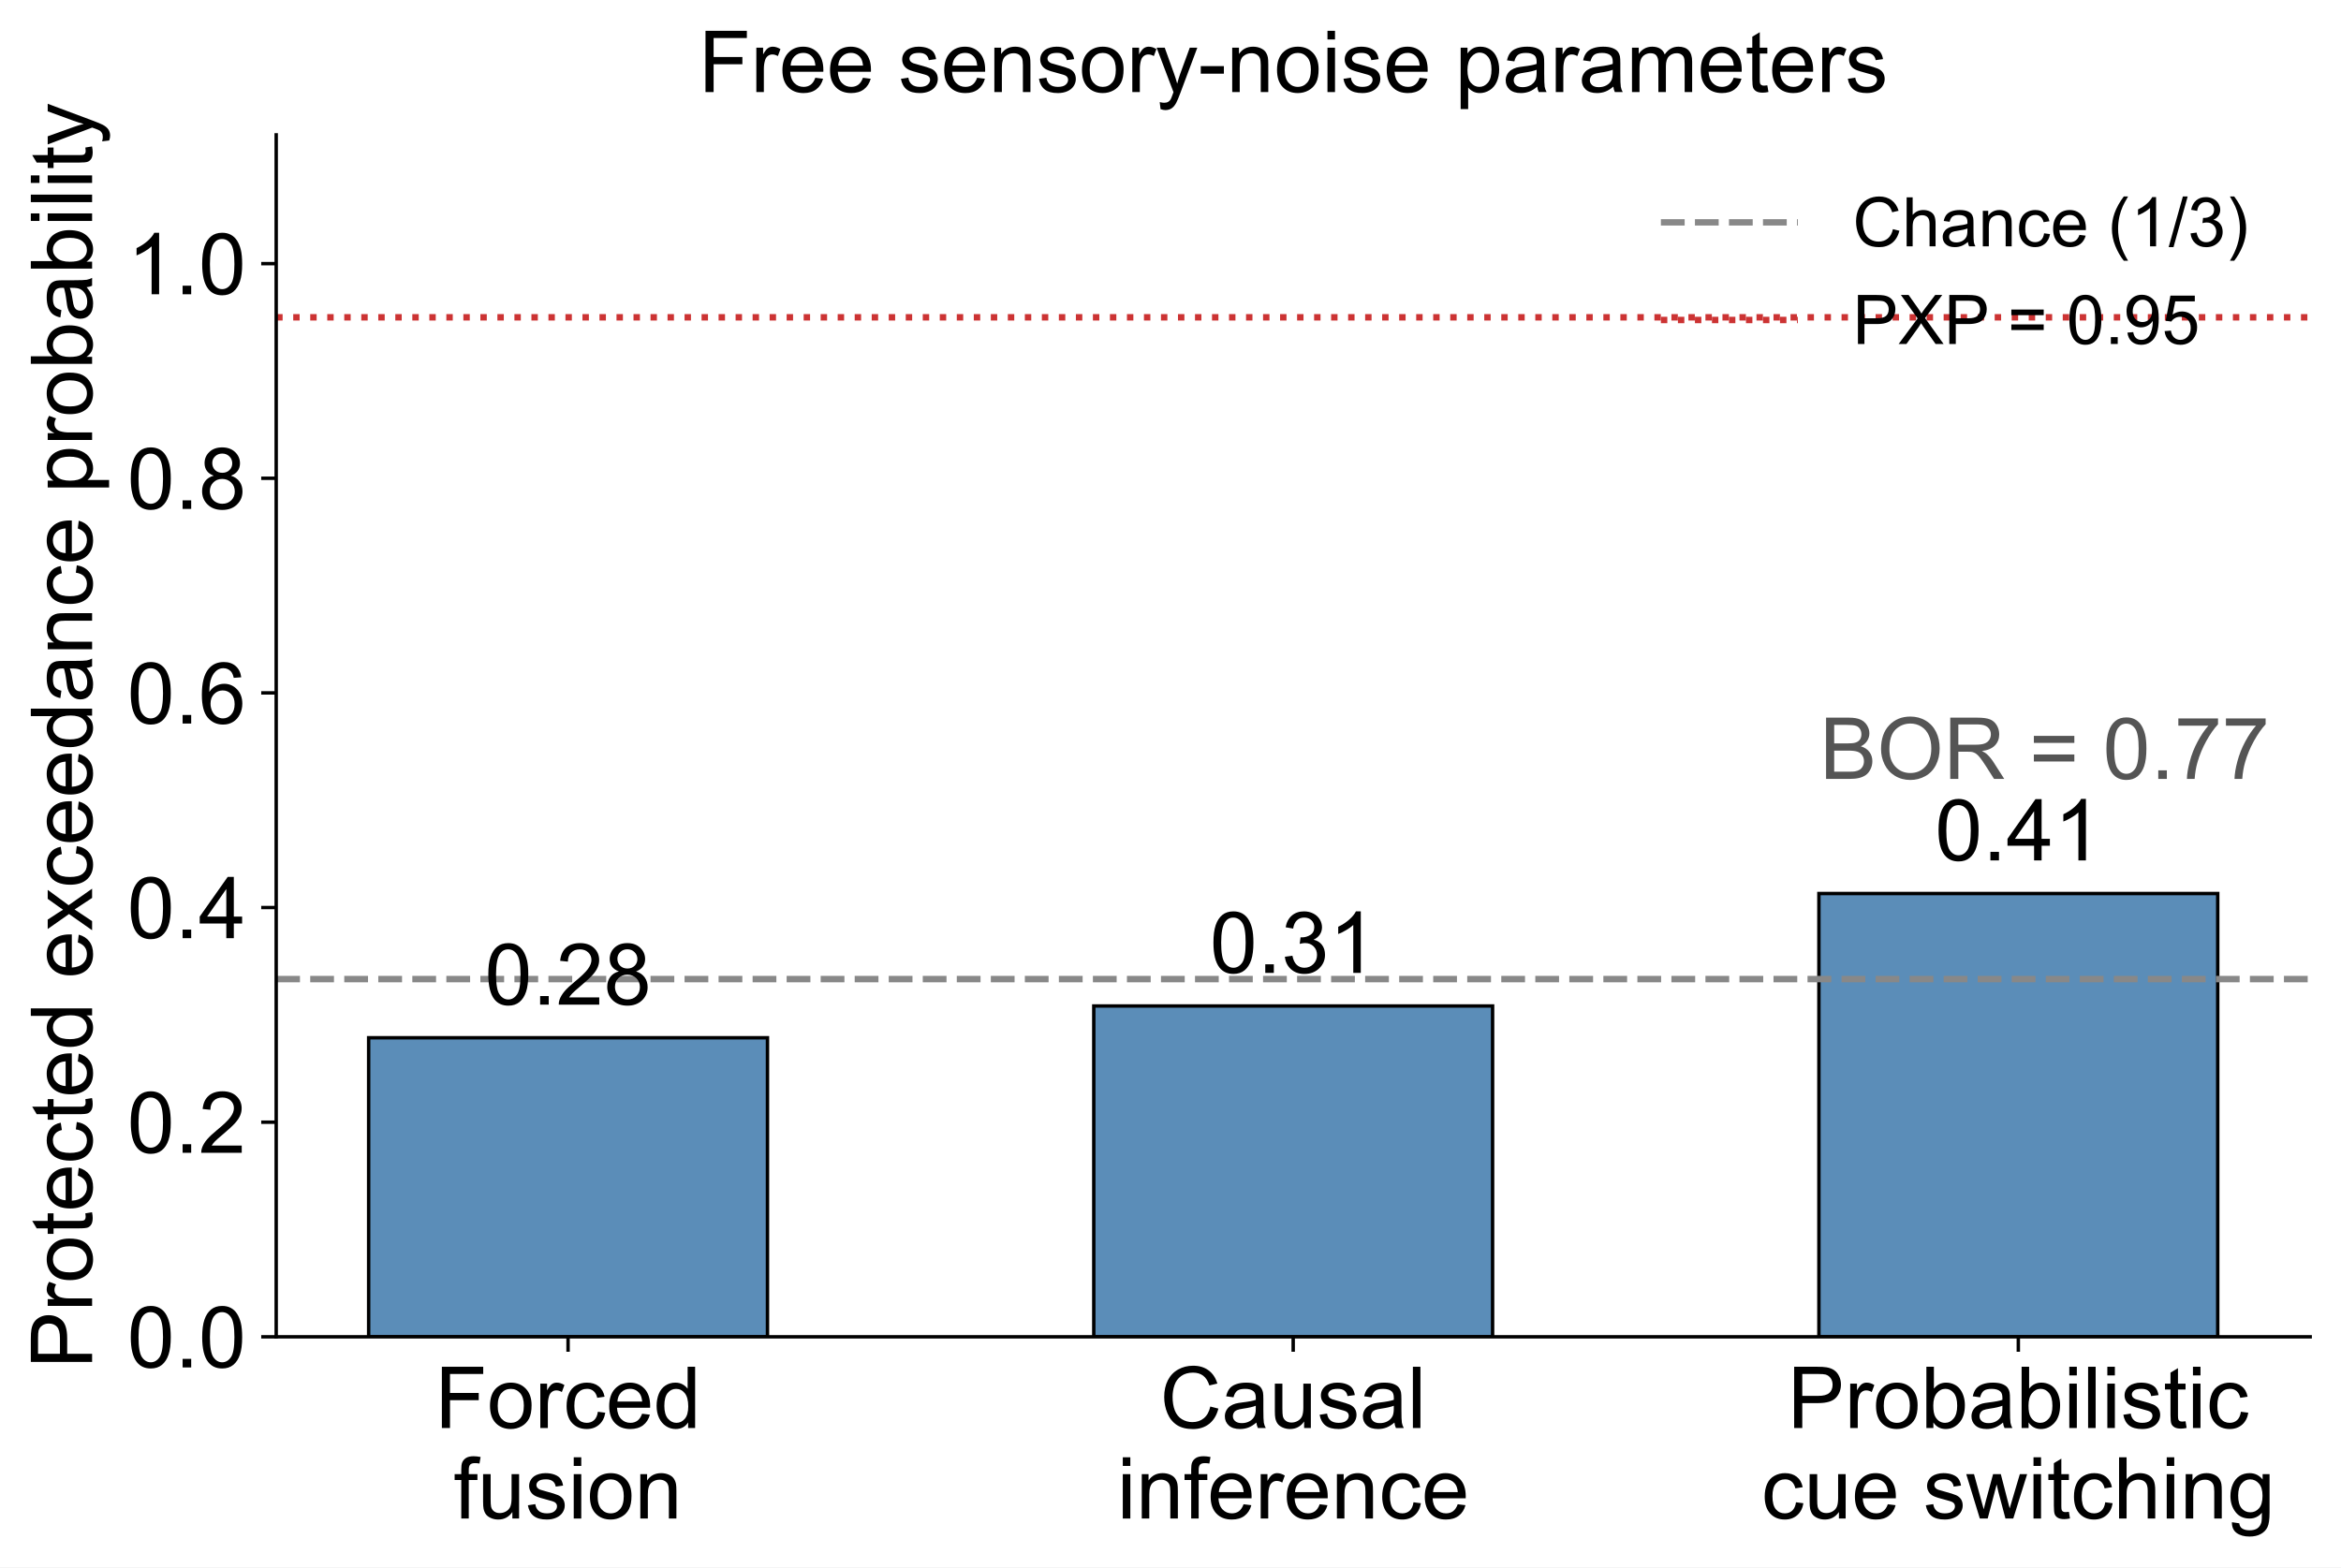
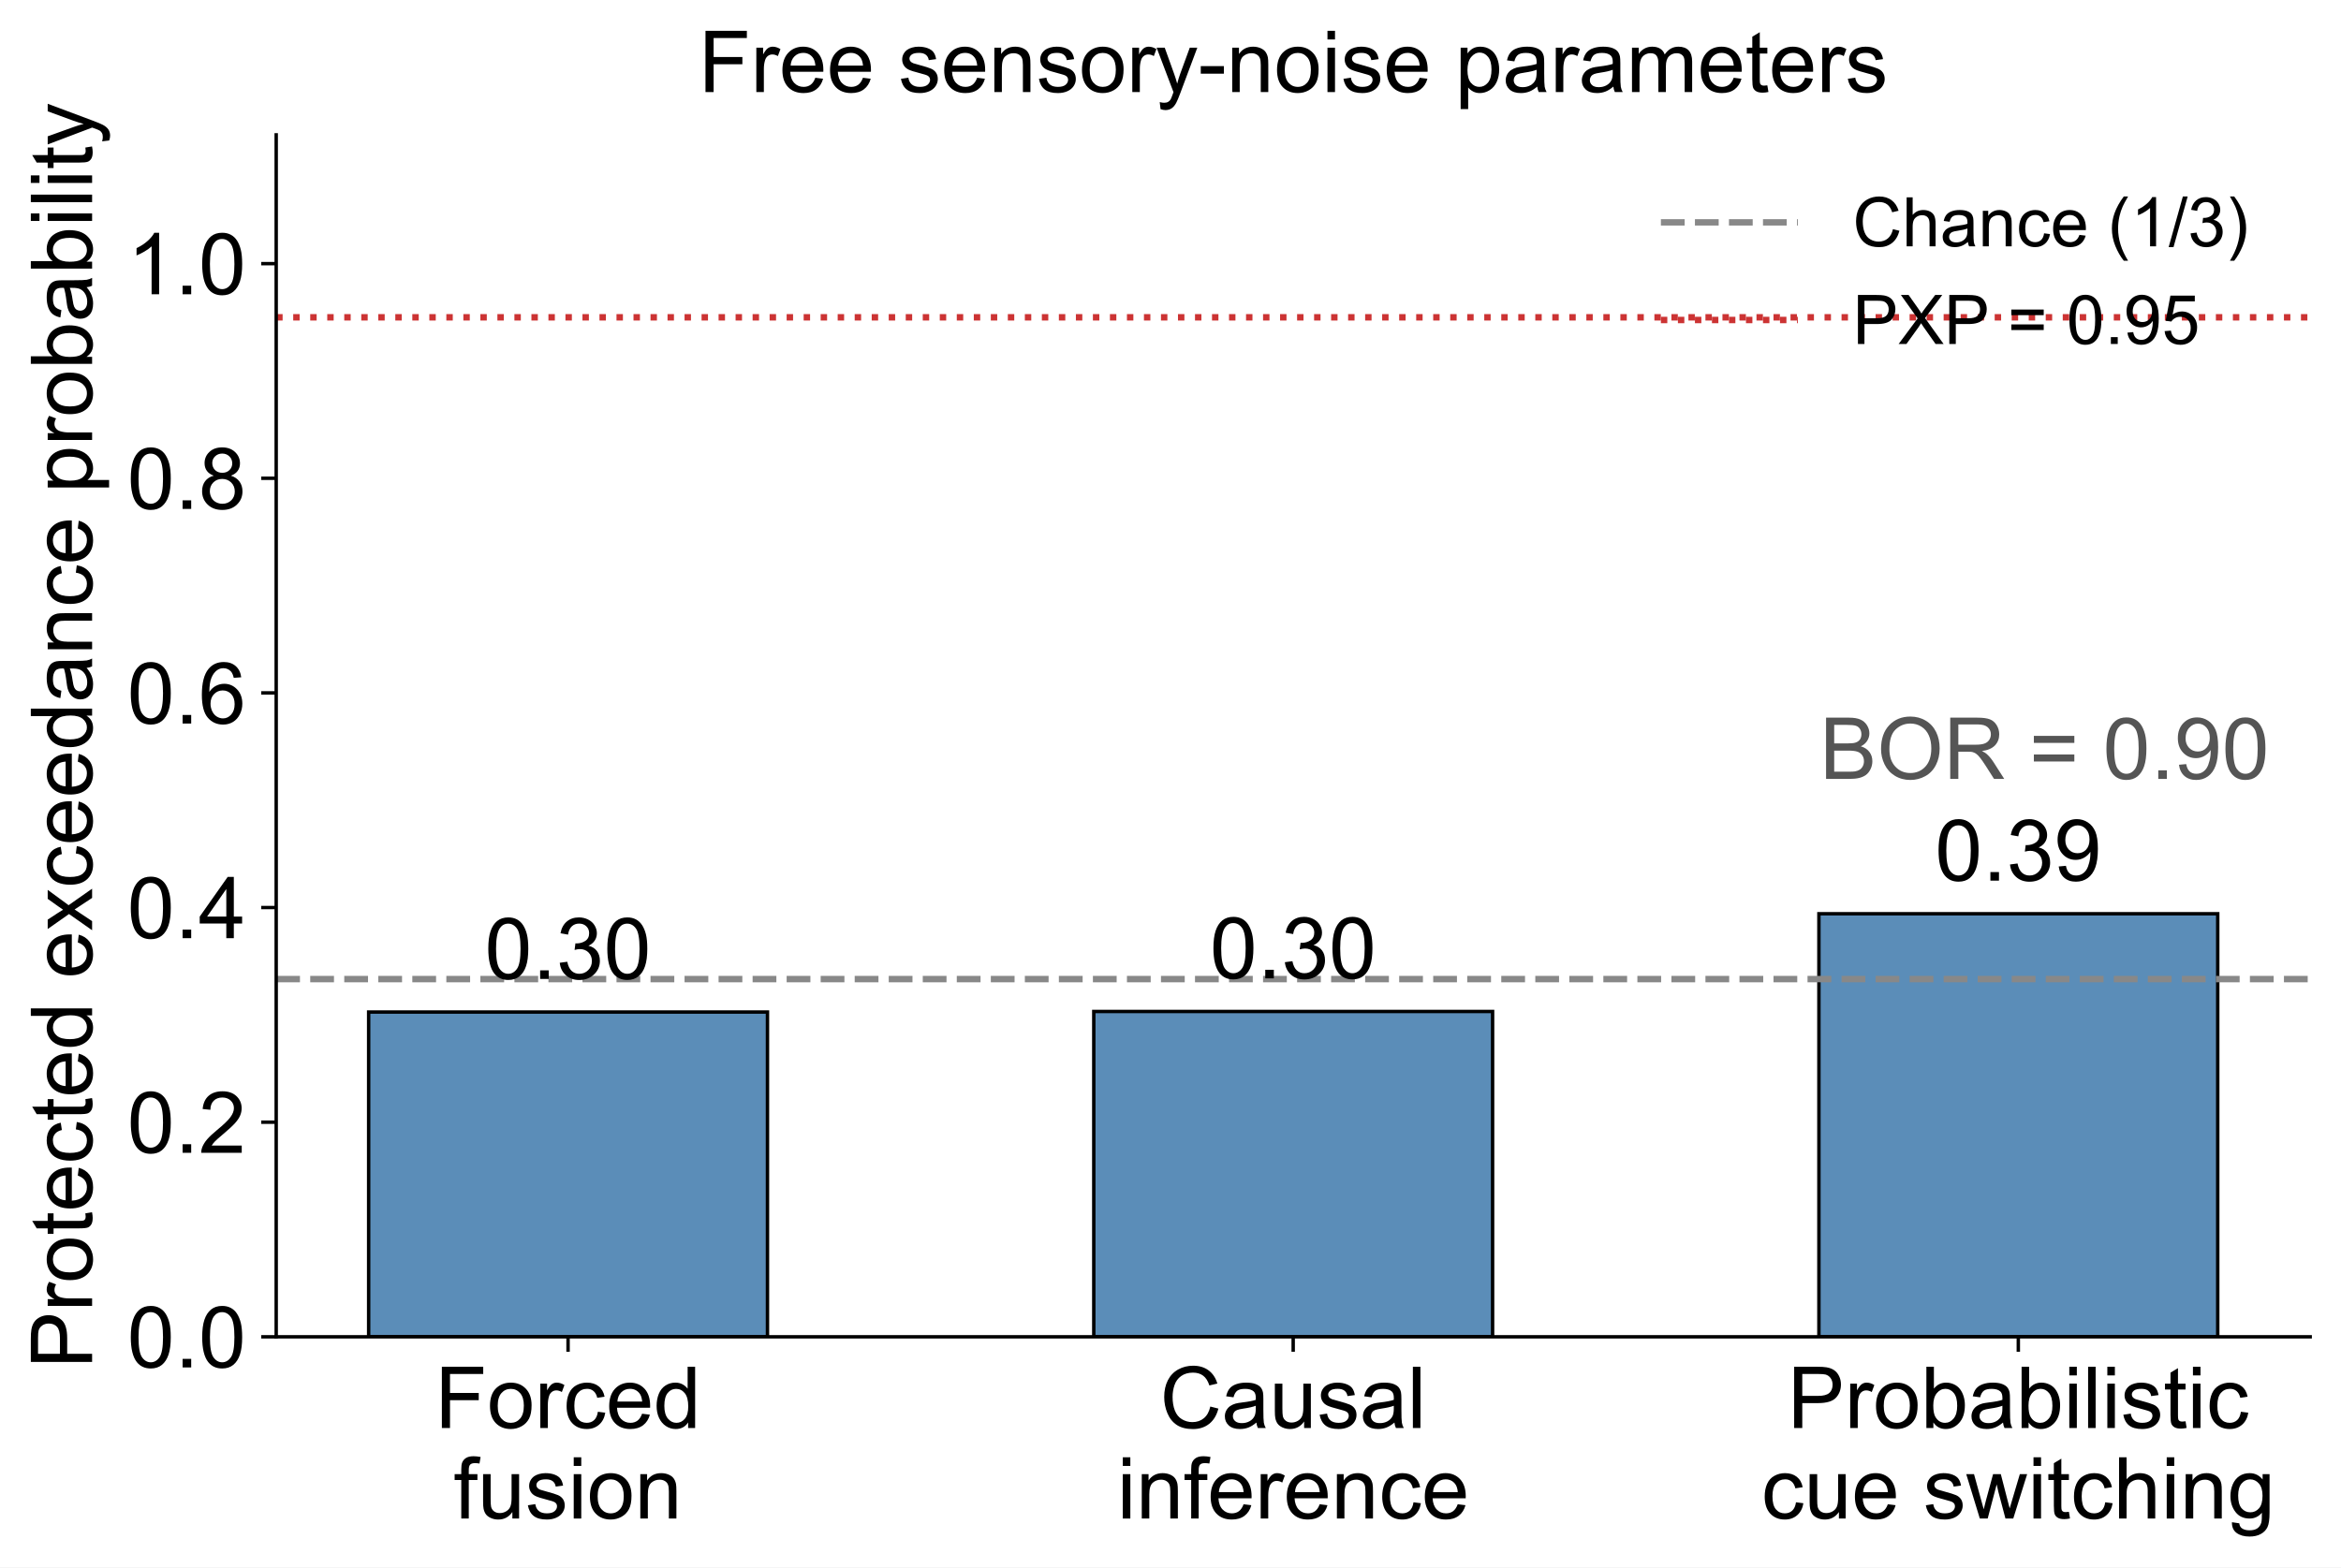
<svg xmlns="http://www.w3.org/2000/svg" xmlns:xlink="http://www.w3.org/1999/xlink" width="546.905pt" height="366.276pt" viewBox="0 0 546.905 366.276" version="1.1">
  <defs>
    <style type="text/css">*{stroke-linejoin: round; stroke-linecap: butt}</style>
  </defs>
  <g id="figure_1">
    <g id="patch_1">
      <path d="M 0 366.276  L 546.905 366.276  L 546.905 0  L 0 0  z " style="fill: #ffffff" />
    </g>
    <g id="axes_1">
      <g id="patch_2">
        <path d="M 64.525 312.398  L 539.705 312.398  L 539.705 31.516  L 64.525 31.516  z " style="fill: #ffffff" />
      </g>
      <g id="patch_3">
-         <path d="M 86.124 312.398  L 179.297 312.398  L 179.297 242.508  L 86.124 242.508  z " clip-path="url(#p37e3575985)" style="fill: #5b8db8; stroke: #000000; stroke-width: 0.8; stroke-linejoin: miter" />
+         <path d="M 86.124 312.398  L 179.297 312.398  L 179.297 236.502  L 86.124 236.502  z " clip-path="url(#p5425afb8fa)" style="fill: #5b8db8; stroke: #000000; stroke-width: 0.8; stroke-linejoin: miter" />
      </g>
      <g id="patch_4">
-         <path d="M 255.529 312.398  L 348.701 312.398  L 348.701 235.09  L 255.529 235.09  z " clip-path="url(#p37e3575985)" style="fill: #5b8db8; stroke: #000000; stroke-width: 0.8; stroke-linejoin: miter" />
+         <path d="M 255.529 312.398  L 348.701 312.398  L 348.701 236.369  L 255.529 236.369  z " clip-path="url(#p5425afb8fa)" style="fill: #5b8db8; stroke: #000000; stroke-width: 0.8; stroke-linejoin: miter" />
      </g>
      <g id="patch_5">
-         <path d="M 424.933 312.398  L 518.106 312.398  L 518.106 208.807  L 424.933 208.807  z " clip-path="url(#p37e3575985)" style="fill: #5b8db8; stroke: #000000; stroke-width: 0.8; stroke-linejoin: miter" />
+         <path d="M 424.933 312.398  L 518.106 312.398  L 518.106 213.534  L 424.933 213.534  z " clip-path="url(#p5425afb8fa)" style="fill: #5b8db8; stroke: #000000; stroke-width: 0.8; stroke-linejoin: miter" />
      </g>
      <g id="matplotlib.axis_1">
        <g id="xtick_1">
          <g id="line2d_1">
            <defs>
-               <path id="m453e85cc26" d="M 0 0  L 0 3.5  " style="stroke: #000000; stroke-width: 0.8" />
+               <path id="m944d05991a" d="M 0 0  L 0 3.5  " style="stroke: #000000; stroke-width: 0.8" />
            </defs>
            <g>
-               <use xlink:href="#m453e85cc26" x="132.71" y="312.398" style="stroke: #000000; stroke-width: 0.8" />
+               <use xlink:href="#m944d05991a" x="132.71" y="312.398" style="stroke: #000000; stroke-width: 0.8" />
            </g>
          </g>
          <g id="text_1">
            <g transform="translate(101.5901 333.7133) scale(0.2 -0.2)">
              <defs>
                <path id="ArialMT-46" d="M 525 0  L 525 4581  L 3616 4581  L 3616 4041  L 1131 4041  L 1131 2622  L 3281 2622  L 3281 2081  L 1131 2081  L 1131 0  L 525 0  z " transform="scale(0.015625)" />
                <path id="ArialMT-6f" d="M 213 1659  Q 213 2581 725 3025  Q 1153 3394 1769 3394  Q 2453 3394 2887 2945  Q 3322 2497 3322 1706  Q 3322 1066 3130 698  Q 2938 331 2570 128  Q 2203 -75 1769 -75  Q 1072 -75 642 372  Q 213 819 213 1659  z M 791 1659  Q 791 1022 1069 705  Q 1347 388 1769 388  Q 2188 388 2466 706  Q 2744 1025 2744 1678  Q 2744 2294 2464 2611  Q 2184 2928 1769 2928  Q 1347 2928 1069 2612  Q 791 2297 791 1659  z " transform="scale(0.015625)" />
                <path id="ArialMT-72" d="M 416 0  L 416 3319  L 922 3319  L 922 2816  Q 1116 3169 1280 3281  Q 1444 3394 1641 3394  Q 1925 3394 2219 3213  L 2025 2691  Q 1819 2813 1613 2813  Q 1428 2813 1281 2702  Q 1134 2591 1072 2394  Q 978 2094 978 1738  L 978 0  L 416 0  z " transform="scale(0.015625)" />
                <path id="ArialMT-63" d="M 2588 1216  L 3141 1144  Q 3050 572 2676 248  Q 2303 -75 1759 -75  Q 1078 -75 664 370  Q 250 816 250 1647  Q 250 2184 428 2587  Q 606 2991 970 3192  Q 1334 3394 1763 3394  Q 2303 3394 2647 3120  Q 2991 2847 3088 2344  L 2541 2259  Q 2463 2594 2264 2762  Q 2066 2931 1784 2931  Q 1359 2931 1093 2626  Q 828 2322 828 1663  Q 828 994 1084 691  Q 1341 388 1753 388  Q 2084 388 2306 591  Q 2528 794 2588 1216  z " transform="scale(0.015625)" />
                <path id="ArialMT-65" d="M 2694 1069  L 3275 997  Q 3138 488 2766 206  Q 2394 -75 1816 -75  Q 1088 -75 661 373  Q 234 822 234 1631  Q 234 2469 665 2931  Q 1097 3394 1784 3394  Q 2450 3394 2872 2941  Q 3294 2488 3294 1666  Q 3294 1616 3291 1516  L 816 1516  Q 847 969 1125 678  Q 1403 388 1819 388  Q 2128 388 2347 550  Q 2566 713 2694 1069  z M 847 1978  L 2700 1978  Q 2663 2397 2488 2606  Q 2219 2931 1791 2931  Q 1403 2931 1139 2672  Q 875 2413 847 1978  z " transform="scale(0.015625)" />
                <path id="ArialMT-64" d="M 2575 0  L 2575 419  Q 2259 -75 1647 -75  Q 1250 -75 917 144  Q 584 363 401 755  Q 219 1147 219 1656  Q 219 2153 384 2558  Q 550 2963 881 3178  Q 1213 3394 1622 3394  Q 1922 3394 2156 3267  Q 2391 3141 2538 2938  L 2538 4581  L 3097 4581  L 3097 0  L 2575 0  z M 797 1656  Q 797 1019 1065 703  Q 1334 388 1700 388  Q 2069 388 2326 689  Q 2584 991 2584 1609  Q 2584 2291 2321 2609  Q 2059 2928 1675 2928  Q 1300 2928 1048 2622  Q 797 2316 797 1656  z " transform="scale(0.015625)" />
              </defs>
              <use xlink:href="#ArialMT-46" />
              <use xlink:href="#ArialMT-6f" transform="translate(61.08398 0)" />
              <use xlink:href="#ArialMT-72" transform="translate(116.6992 0)" />
              <use xlink:href="#ArialMT-63" transform="translate(150 0)" />
              <use xlink:href="#ArialMT-65" transform="translate(200 0)" />
              <use xlink:href="#ArialMT-64" transform="translate(255.6152 0)" />
            </g>
            <g transform="translate(106.0276 354.867) scale(0.2 -0.2)">
              <defs>
                <path id="ArialMT-66" d="M 556 0  L 556 2881  L 59 2881  L 59 3319  L 556 3319  L 556 3672  Q 556 4006 616 4169  Q 697 4388 901 4523  Q 1106 4659 1475 4659  Q 1713 4659 2000 4603  L 1916 4113  Q 1741 4144 1584 4144  Q 1328 4144 1222 4034  Q 1116 3925 1116 3625  L 1116 3319  L 1763 3319  L 1763 2881  L 1116 2881  L 1116 0  L 556 0  z " transform="scale(0.015625)" />
                <path id="ArialMT-75" d="M 2597 0  L 2597 488  Q 2209 -75 1544 -75  Q 1250 -75 995 37  Q 741 150 617 320  Q 494 491 444 738  Q 409 903 409 1263  L 409 3319  L 972 3319  L 972 1478  Q 972 1038 1006 884  Q 1059 663 1231 536  Q 1403 409 1656 409  Q 1909 409 2131 539  Q 2353 669 2445 892  Q 2538 1116 2538 1541  L 2538 3319  L 3100 3319  L 3100 0  L 2597 0  z " transform="scale(0.015625)" />
                <path id="ArialMT-73" d="M 197 991  L 753 1078  Q 800 744 1014 566  Q 1228 388 1613 388  Q 2000 388 2187 545  Q 2375 703 2375 916  Q 2375 1106 2209 1216  Q 2094 1291 1634 1406  Q 1016 1563 777 1677  Q 538 1791 414 1992  Q 291 2194 291 2438  Q 291 2659 392 2848  Q 494 3038 669 3163  Q 800 3259 1026 3326  Q 1253 3394 1513 3394  Q 1903 3394 2198 3281  Q 2494 3169 2634 2976  Q 2775 2784 2828 2463  L 2278 2388  Q 2241 2644 2061 2787  Q 1881 2931 1553 2931  Q 1166 2931 1000 2803  Q 834 2675 834 2503  Q 834 2394 903 2306  Q 972 2216 1119 2156  Q 1203 2125 1616 2013  Q 2213 1853 2448 1751  Q 2684 1650 2818 1456  Q 2953 1263 2953 975  Q 2953 694 2789 445  Q 2625 197 2315 61  Q 2006 -75 1616 -75  Q 969 -75 630 194  Q 291 463 197 991  z " transform="scale(0.015625)" />
                <path id="ArialMT-69" d="M 425 3934  L 425 4581  L 988 4581  L 988 3934  L 425 3934  z M 425 0  L 425 3319  L 988 3319  L 988 0  L 425 0  z " transform="scale(0.015625)" />
                <path id="ArialMT-6e" d="M 422 0  L 422 3319  L 928 3319  L 928 2847  Q 1294 3394 1984 3394  Q 2284 3394 2536 3286  Q 2788 3178 2913 3003  Q 3038 2828 3088 2588  Q 3119 2431 3119 2041  L 3119 0  L 2556 0  L 2556 2019  Q 2556 2363 2490 2533  Q 2425 2703 2258 2804  Q 2091 2906 1866 2906  Q 1506 2906 1245 2678  Q 984 2450 984 1813  L 984 0  L 422 0  z " transform="scale(0.015625)" />
              </defs>
              <use xlink:href="#ArialMT-66" />
              <use xlink:href="#ArialMT-75" transform="translate(27.7832 0)" />
              <use xlink:href="#ArialMT-73" transform="translate(83.39844 0)" />
              <use xlink:href="#ArialMT-69" transform="translate(133.3984 0)" />
              <use xlink:href="#ArialMT-6f" transform="translate(155.6152 0)" />
              <use xlink:href="#ArialMT-6e" transform="translate(211.2305 0)" />
            </g>
          </g>
        </g>
        <g id="xtick_2">
          <g id="line2d_2">
            <g>
-               <use xlink:href="#m453e85cc26" x="302.115" y="312.398" style="stroke: #000000; stroke-width: 0.8" />
+               <use xlink:href="#m944d05991a" x="302.115" y="312.398" style="stroke: #000000; stroke-width: 0.8" />
            </g>
          </g>
          <g id="text_2">
            <g transform="translate(270.9884 333.7133) scale(0.2 -0.2)">
              <defs>
                <path id="ArialMT-43" d="M 3763 1606  L 4369 1453  Q 4178 706 3683 314  Q 3188 -78 2472 -78  Q 1731 -78 1267 223  Q 803 525 561 1097  Q 319 1669 319 2325  Q 319 3041 592 3573  Q 866 4106 1370 4382  Q 1875 4659 2481 4659  Q 3169 4659 3637 4309  Q 4106 3959 4291 3325  L 3694 3184  Q 3534 3684 3231 3912  Q 2928 4141 2469 4141  Q 1941 4141 1586 3887  Q 1231 3634 1087 3207  Q 944 2781 944 2328  Q 944 1744 1114 1308  Q 1284 872 1643 656  Q 2003 441 2422 441  Q 2931 441 3284 734  Q 3638 1028 3763 1606  z " transform="scale(0.015625)" />
                <path id="ArialMT-61" d="M 2588 409  Q 2275 144 1986 34  Q 1697 -75 1366 -75  Q 819 -75 525 192  Q 231 459 231 875  Q 231 1119 342 1320  Q 453 1522 633 1644  Q 813 1766 1038 1828  Q 1203 1872 1538 1913  Q 2219 1994 2541 2106  Q 2544 2222 2544 2253  Q 2544 2597 2384 2738  Q 2169 2928 1744 2928  Q 1347 2928 1158 2789  Q 969 2650 878 2297  L 328 2372  Q 403 2725 575 2942  Q 747 3159 1072 3276  Q 1397 3394 1825 3394  Q 2250 3394 2515 3294  Q 2781 3194 2906 3042  Q 3031 2891 3081 2659  Q 3109 2516 3109 2141  L 3109 1391  Q 3109 606 3145 398  Q 3181 191 3288 0  L 2700 0  Q 2613 175 2588 409  z M 2541 1666  Q 2234 1541 1622 1453  Q 1275 1403 1131 1340  Q 988 1278 909 1158  Q 831 1038 831 891  Q 831 666 1001 516  Q 1172 366 1500 366  Q 1825 366 2078 508  Q 2331 650 2450 897  Q 2541 1088 2541 1459  L 2541 1666  z " transform="scale(0.015625)" />
                <path id="ArialMT-6c" d="M 409 0  L 409 4581  L 972 4581  L 972 0  L 409 0  z " transform="scale(0.015625)" />
              </defs>
              <use xlink:href="#ArialMT-43" />
              <use xlink:href="#ArialMT-61" transform="translate(72.2168 0)" />
              <use xlink:href="#ArialMT-75" transform="translate(127.832 0)" />
              <use xlink:href="#ArialMT-73" transform="translate(183.4473 0)" />
              <use xlink:href="#ArialMT-61" transform="translate(233.4473 0)" />
              <use xlink:href="#ArialMT-6c" transform="translate(289.0625 0)" />
            </g>
            <g transform="translate(260.9806 354.867) scale(0.2 -0.2)">
              <use xlink:href="#ArialMT-69" />
              <use xlink:href="#ArialMT-6e" transform="translate(22.2168 0)" />
              <use xlink:href="#ArialMT-66" transform="translate(77.83203 0)" />
              <use xlink:href="#ArialMT-65" transform="translate(105.6152 0)" />
              <use xlink:href="#ArialMT-72" transform="translate(161.2305 0)" />
              <use xlink:href="#ArialMT-65" transform="translate(194.5312 0)" />
              <use xlink:href="#ArialMT-6e" transform="translate(250.1465 0)" />
              <use xlink:href="#ArialMT-63" transform="translate(305.7617 0)" />
              <use xlink:href="#ArialMT-65" transform="translate(355.7617 0)" />
            </g>
          </g>
        </g>
        <g id="xtick_3">
          <g id="line2d_3">
            <g>
-               <use xlink:href="#m453e85cc26" x="471.52" y="312.398" style="stroke: #000000; stroke-width: 0.8" />
+               <use xlink:href="#m944d05991a" x="471.52" y="312.398" style="stroke: #000000; stroke-width: 0.8" />
            </g>
          </g>
          <g id="text_3">
            <g transform="translate(417.6103 333.7133) scale(0.2 -0.2)">
              <defs>
                <path id="ArialMT-50" d="M 494 0  L 494 4581  L 2222 4581  Q 2678 4581 2919 4538  Q 3256 4481 3484 4323  Q 3713 4166 3852 3881  Q 3991 3597 3991 3256  Q 3991 2672 3619 2267  Q 3247 1863 2275 1863  L 1100 1863  L 1100 0  L 494 0  z M 1100 2403  L 2284 2403  Q 2872 2403 3119 2622  Q 3366 2841 3366 3238  Q 3366 3525 3220 3729  Q 3075 3934 2838 4000  Q 2684 4041 2272 4041  L 1100 4041  L 1100 2403  z " transform="scale(0.015625)" />
                <path id="ArialMT-62" d="M 941 0  L 419 0  L 419 4581  L 981 4581  L 981 2947  Q 1338 3394 1891 3394  Q 2197 3394 2470 3270  Q 2744 3147 2920 2923  Q 3097 2700 3197 2384  Q 3297 2069 3297 1709  Q 3297 856 2875 390  Q 2453 -75 1863 -75  Q 1275 -75 941 416  L 941 0  z M 934 1684  Q 934 1088 1097 822  Q 1363 388 1816 388  Q 2184 388 2453 708  Q 2722 1028 2722 1663  Q 2722 2313 2464 2622  Q 2206 2931 1841 2931  Q 1472 2931 1203 2611  Q 934 2291 934 1684  z " transform="scale(0.015625)" />
                <path id="ArialMT-74" d="M 1650 503  L 1731 6  Q 1494 -44 1306 -44  Q 1000 -44 831 53  Q 663 150 594 308  Q 525 466 525 972  L 525 2881  L 113 2881  L 113 3319  L 525 3319  L 525 4141  L 1084 4478  L 1084 3319  L 1650 3319  L 1650 2881  L 1084 2881  L 1084 941  Q 1084 700 1114 631  Q 1144 563 1211 522  Q 1278 481 1403 481  Q 1497 481 1650 503  z " transform="scale(0.015625)" />
              </defs>
              <use xlink:href="#ArialMT-50" />
              <use xlink:href="#ArialMT-72" transform="translate(66.69922 0)" />
              <use xlink:href="#ArialMT-6f" transform="translate(100 0)" />
              <use xlink:href="#ArialMT-62" transform="translate(155.6152 0)" />
              <use xlink:href="#ArialMT-61" transform="translate(211.2305 0)" />
              <use xlink:href="#ArialMT-62" transform="translate(266.8457 0)" />
              <use xlink:href="#ArialMT-69" transform="translate(322.4609 0)" />
              <use xlink:href="#ArialMT-6c" transform="translate(344.6777 0)" />
              <use xlink:href="#ArialMT-69" transform="translate(366.8945 0)" />
              <use xlink:href="#ArialMT-73" transform="translate(389.1113 0)" />
              <use xlink:href="#ArialMT-74" transform="translate(439.1113 0)" />
              <use xlink:href="#ArialMT-69" transform="translate(466.8945 0)" />
              <use xlink:href="#ArialMT-63" transform="translate(489.1113 0)" />
            </g>
            <g transform="translate(411.4931 354.867) scale(0.2 -0.2)">
              <defs>
                <path id="ArialMT-20" transform="scale(0.015625)" />
                <path id="ArialMT-77" d="M 1034 0  L 19 3319  L 600 3319  L 1128 1403  L 1325 691  Q 1338 744 1497 1375  L 2025 3319  L 2603 3319  L 3100 1394  L 3266 759  L 3456 1400  L 4025 3319  L 4572 3319  L 3534 0  L 2950 0  L 2422 1988  L 2294 2553  L 1622 0  L 1034 0  z " transform="scale(0.015625)" />
                <path id="ArialMT-68" d="M 422 0  L 422 4581  L 984 4581  L 984 2938  Q 1378 3394 1978 3394  Q 2347 3394 2619 3248  Q 2891 3103 3008 2847  Q 3125 2591 3125 2103  L 3125 0  L 2563 0  L 2563 2103  Q 2563 2525 2380 2717  Q 2197 2909 1863 2909  Q 1613 2909 1392 2779  Q 1172 2650 1078 2428  Q 984 2206 984 1816  L 984 0  L 422 0  z " transform="scale(0.015625)" />
                <path id="ArialMT-67" d="M 319 -275  L 866 -356  Q 900 -609 1056 -725  Q 1266 -881 1628 -881  Q 2019 -881 2231 -725  Q 2444 -569 2519 -288  Q 2563 -116 2559 434  Q 2191 0 1641 0  Q 956 0 581 494  Q 206 988 206 1678  Q 206 2153 378 2554  Q 550 2956 876 3175  Q 1203 3394 1644 3394  Q 2231 3394 2613 2919  L 2613 3319  L 3131 3319  L 3131 450  Q 3131 -325 2973 -648  Q 2816 -972 2473 -1159  Q 2131 -1347 1631 -1347  Q 1038 -1347 672 -1080  Q 306 -813 319 -275  z M 784 1719  Q 784 1066 1043 766  Q 1303 466 1694 466  Q 2081 466 2343 764  Q 2606 1063 2606 1700  Q 2606 2309 2336 2618  Q 2066 2928 1684 2928  Q 1309 2928 1046 2623  Q 784 2319 784 1719  z " transform="scale(0.015625)" />
              </defs>
              <use xlink:href="#ArialMT-63" />
              <use xlink:href="#ArialMT-75" transform="translate(50 0)" />
              <use xlink:href="#ArialMT-65" transform="translate(105.6152 0)" />
              <use xlink:href="#ArialMT-20" transform="translate(161.2305 0)" />
              <use xlink:href="#ArialMT-73" transform="translate(189.0137 0)" />
              <use xlink:href="#ArialMT-77" transform="translate(239.0137 0)" />
              <use xlink:href="#ArialMT-69" transform="translate(311.2305 0)" />
              <use xlink:href="#ArialMT-74" transform="translate(333.4473 0)" />
              <use xlink:href="#ArialMT-63" transform="translate(361.2305 0)" />
              <use xlink:href="#ArialMT-68" transform="translate(411.2305 0)" />
              <use xlink:href="#ArialMT-69" transform="translate(466.8457 0)" />
              <use xlink:href="#ArialMT-6e" transform="translate(489.0625 0)" />
              <use xlink:href="#ArialMT-67" transform="translate(544.6777 0)" />
            </g>
          </g>
        </g>
      </g>
      <g id="matplotlib.axis_2">
        <g id="ytick_1">
          <g id="line2d_4">
            <defs>
-               <path id="m1248160004" d="M 0 0  L -3.5 0  " style="stroke: #000000; stroke-width: 0.8" />
+               <path id="mb1a4161871" d="M 0 0  L -3.5 0  " style="stroke: #000000; stroke-width: 0.8" />
            </defs>
            <g>
-               <use xlink:href="#m1248160004" x="64.525" y="312.398" style="stroke: #000000; stroke-width: 0.8" />
+               <use xlink:href="#mb1a4161871" x="64.525" y="312.398" style="stroke: #000000; stroke-width: 0.8" />
            </g>
          </g>
          <g id="text_4">
            <g transform="translate(29.725 319.5554) scale(0.2 -0.2)">
              <defs>
                <path id="ArialMT-30" d="M 266 2259  Q 266 3072 433 3567  Q 600 4063 929 4331  Q 1259 4600 1759 4600  Q 2128 4600 2406 4451  Q 2684 4303 2865 4023  Q 3047 3744 3150 3342  Q 3253 2941 3253 2259  Q 3253 1453 3087 958  Q 2922 463 2592 192  Q 2263 -78 1759 -78  Q 1097 -78 719 397  Q 266 969 266 2259  z M 844 2259  Q 844 1131 1108 757  Q 1372 384 1759 384  Q 2147 384 2411 759  Q 2675 1134 2675 2259  Q 2675 3391 2411 3762  Q 2147 4134 1753 4134  Q 1366 4134 1134 3806  Q 844 3388 844 2259  z " transform="scale(0.015625)" />
                <path id="ArialMT-2e" d="M 581 0  L 581 641  L 1222 641  L 1222 0  L 581 0  z " transform="scale(0.015625)" />
              </defs>
              <use xlink:href="#ArialMT-30" />
              <use xlink:href="#ArialMT-2e" transform="translate(55.61523 0)" />
              <use xlink:href="#ArialMT-30" transform="translate(83.39844 0)" />
            </g>
          </g>
        </g>
        <g id="ytick_2">
          <g id="line2d_5">
            <g>
-               <use xlink:href="#m1248160004" x="64.525" y="262.24" style="stroke: #000000; stroke-width: 0.8" />
+               <use xlink:href="#mb1a4161871" x="64.525" y="262.24" style="stroke: #000000; stroke-width: 0.8" />
            </g>
          </g>
          <g id="text_5">
            <g transform="translate(29.725 269.3979) scale(0.2 -0.2)">
              <defs>
                <path id="ArialMT-32" d="M 3222 541  L 3222 0  L 194 0  Q 188 203 259 391  Q 375 700 629 1000  Q 884 1300 1366 1694  Q 2113 2306 2375 2664  Q 2638 3022 2638 3341  Q 2638 3675 2398 3904  Q 2159 4134 1775 4134  Q 1369 4134 1125 3890  Q 881 3647 878 3216  L 300 3275  Q 359 3922 746 4261  Q 1134 4600 1788 4600  Q 2447 4600 2831 4234  Q 3216 3869 3216 3328  Q 3216 3053 3103 2787  Q 2991 2522 2730 2228  Q 2469 1934 1863 1422  Q 1356 997 1212 845  Q 1069 694 975 541  L 3222 541  z " transform="scale(0.015625)" />
              </defs>
              <use xlink:href="#ArialMT-30" />
              <use xlink:href="#ArialMT-2e" transform="translate(55.61523 0)" />
              <use xlink:href="#ArialMT-32" transform="translate(83.39844 0)" />
            </g>
          </g>
        </g>
        <g id="ytick_3">
          <g id="line2d_6">
            <g>
-               <use xlink:href="#m1248160004" x="64.525" y="212.083" style="stroke: #000000; stroke-width: 0.8" />
+               <use xlink:href="#mb1a4161871" x="64.525" y="212.083" style="stroke: #000000; stroke-width: 0.8" />
            </g>
          </g>
          <g id="text_6">
            <g transform="translate(29.725 219.2404) scale(0.2 -0.2)">
              <defs>
                <path id="ArialMT-34" d="M 2069 0  L 2069 1097  L 81 1097  L 81 1613  L 2172 4581  L 2631 4581  L 2631 1613  L 3250 1613  L 3250 1097  L 2631 1097  L 2631 0  L 2069 0  z M 2069 1613  L 2069 3678  L 634 1613  L 2069 1613  z " transform="scale(0.015625)" />
              </defs>
              <use xlink:href="#ArialMT-30" />
              <use xlink:href="#ArialMT-2e" transform="translate(55.61523 0)" />
              <use xlink:href="#ArialMT-34" transform="translate(83.39844 0)" />
            </g>
          </g>
        </g>
        <g id="ytick_4">
          <g id="line2d_7">
            <g>
-               <use xlink:href="#m1248160004" x="64.525" y="161.925" style="stroke: #000000; stroke-width: 0.8" />
+               <use xlink:href="#mb1a4161871" x="64.525" y="161.925" style="stroke: #000000; stroke-width: 0.8" />
            </g>
          </g>
          <g id="text_7">
            <g transform="translate(29.725 169.0829) scale(0.2 -0.2)">
              <defs>
                <path id="ArialMT-36" d="M 3184 3459  L 2625 3416  Q 2550 3747 2413 3897  Q 2184 4138 1850 4138  Q 1581 4138 1378 3988  Q 1113 3794 959 3422  Q 806 3050 800 2363  Q 1003 2672 1297 2822  Q 1591 2972 1913 2972  Q 2475 2972 2870 2558  Q 3266 2144 3266 1488  Q 3266 1056 3080 686  Q 2894 316 2569 119  Q 2244 -78 1831 -78  Q 1128 -78 684 439  Q 241 956 241 2144  Q 241 3472 731 4075  Q 1159 4600 1884 4600  Q 2425 4600 2770 4297  Q 3116 3994 3184 3459  z M 888 1484  Q 888 1194 1011 928  Q 1134 663 1356 523  Q 1578 384 1822 384  Q 2178 384 2434 671  Q 2691 959 2691 1453  Q 2691 1928 2437 2201  Q 2184 2475 1800 2475  Q 1419 2475 1153 2201  Q 888 1928 888 1484  z " transform="scale(0.015625)" />
              </defs>
              <use xlink:href="#ArialMT-30" />
              <use xlink:href="#ArialMT-2e" transform="translate(55.61523 0)" />
              <use xlink:href="#ArialMT-36" transform="translate(83.39844 0)" />
            </g>
          </g>
        </g>
        <g id="ytick_5">
          <g id="line2d_8">
            <g>
-               <use xlink:href="#m1248160004" x="64.525" y="111.768" style="stroke: #000000; stroke-width: 0.8" />
+               <use xlink:href="#mb1a4161871" x="64.525" y="111.768" style="stroke: #000000; stroke-width: 0.8" />
            </g>
          </g>
          <g id="text_8">
            <g transform="translate(29.725 118.9254) scale(0.2 -0.2)">
              <defs>
                <path id="ArialMT-38" d="M 1131 2484  Q 781 2613 612 2850  Q 444 3088 444 3419  Q 444 3919 803 4259  Q 1163 4600 1759 4600  Q 2359 4600 2725 4251  Q 3091 3903 3091 3403  Q 3091 3084 2923 2848  Q 2756 2613 2416 2484  Q 2838 2347 3058 2040  Q 3278 1734 3278 1309  Q 3278 722 2862 322  Q 2447 -78 1769 -78  Q 1091 -78 675 323  Q 259 725 259 1325  Q 259 1772 486 2073  Q 713 2375 1131 2484  z M 1019 3438  Q 1019 3113 1228 2906  Q 1438 2700 1772 2700  Q 2097 2700 2305 2904  Q 2513 3109 2513 3406  Q 2513 3716 2298 3927  Q 2084 4138 1766 4138  Q 1444 4138 1231 3931  Q 1019 3725 1019 3438  z M 838 1322  Q 838 1081 952 856  Q 1066 631 1291 507  Q 1516 384 1775 384  Q 2178 384 2440 643  Q 2703 903 2703 1303  Q 2703 1709 2433 1975  Q 2163 2241 1756 2241  Q 1359 2241 1098 1978  Q 838 1716 838 1322  z " transform="scale(0.015625)" />
              </defs>
              <use xlink:href="#ArialMT-30" />
              <use xlink:href="#ArialMT-2e" transform="translate(55.61523 0)" />
              <use xlink:href="#ArialMT-38" transform="translate(83.39844 0)" />
            </g>
          </g>
        </g>
        <g id="ytick_6">
          <g id="line2d_9">
            <g>
-               <use xlink:href="#m1248160004" x="64.525" y="61.61" style="stroke: #000000; stroke-width: 0.8" />
+               <use xlink:href="#mb1a4161871" x="64.525" y="61.61" style="stroke: #000000; stroke-width: 0.8" />
            </g>
          </g>
          <g id="text_9">
            <g transform="translate(29.725 68.76794) scale(0.2 -0.2)">
              <defs>
                <path id="ArialMT-31" d="M 2384 0  L 1822 0  L 1822 3584  Q 1619 3391 1289 3197  Q 959 3003 697 2906  L 697 3450  Q 1169 3672 1522 3987  Q 1875 4303 2022 4600  L 2384 4600  L 2384 0  z " transform="scale(0.015625)" />
              </defs>
              <use xlink:href="#ArialMT-31" />
              <use xlink:href="#ArialMT-2e" transform="translate(55.61523 0)" />
              <use xlink:href="#ArialMT-30" transform="translate(83.39844 0)" />
            </g>
          </g>
        </g>
        <g id="text_10">
          <g transform="translate(21.51562 319.8176) rotate(-90) scale(0.2 -0.2)">
            <defs>
              <path id="ArialMT-78" d="M 47 0  L 1259 1725  L 138 3319  L 841 3319  L 1350 2541  Q 1494 2319 1581 2169  Q 1719 2375 1834 2534  L 2394 3319  L 3066 3319  L 1919 1756  L 3153 0  L 2463 0  L 1781 1031  L 1600 1309  L 728 0  L 47 0  z " transform="scale(0.015625)" />
              <path id="ArialMT-70" d="M 422 -1272  L 422 3319  L 934 3319  L 934 2888  Q 1116 3141 1344 3267  Q 1572 3394 1897 3394  Q 2322 3394 2647 3175  Q 2972 2956 3137 2557  Q 3303 2159 3303 1684  Q 3303 1175 3120 767  Q 2938 359 2589 142  Q 2241 -75 1856 -75  Q 1575 -75 1351 44  Q 1128 163 984 344  L 984 -1272  L 422 -1272  z M 931 1641  Q 931 1000 1190 694  Q 1450 388 1819 388  Q 2194 388 2461 705  Q 2728 1022 2728 1688  Q 2728 2322 2467 2637  Q 2206 2953 1844 2953  Q 1484 2953 1207 2617  Q 931 2281 931 1641  z " transform="scale(0.015625)" />
              <path id="ArialMT-79" d="M 397 -1278  L 334 -750  Q 519 -800 656 -800  Q 844 -800 956 -737  Q 1069 -675 1141 -563  Q 1194 -478 1313 -144  Q 1328 -97 1363 -6  L 103 3319  L 709 3319  L 1400 1397  Q 1534 1031 1641 628  Q 1738 1016 1872 1384  L 2581 3319  L 3144 3319  L 1881 -56  Q 1678 -603 1566 -809  Q 1416 -1088 1222 -1217  Q 1028 -1347 759 -1347  Q 597 -1347 397 -1278  z " transform="scale(0.015625)" />
            </defs>
            <use xlink:href="#ArialMT-50" />
            <use xlink:href="#ArialMT-72" transform="translate(66.69922 0)" />
            <use xlink:href="#ArialMT-6f" transform="translate(100 0)" />
            <use xlink:href="#ArialMT-74" transform="translate(155.6152 0)" />
            <use xlink:href="#ArialMT-65" transform="translate(183.3984 0)" />
            <use xlink:href="#ArialMT-63" transform="translate(239.0137 0)" />
            <use xlink:href="#ArialMT-74" transform="translate(289.0137 0)" />
            <use xlink:href="#ArialMT-65" transform="translate(316.7969 0)" />
            <use xlink:href="#ArialMT-64" transform="translate(372.4121 0)" />
            <use xlink:href="#ArialMT-20" transform="translate(428.0273 0)" />
            <use xlink:href="#ArialMT-65" transform="translate(455.8105 0)" />
            <use xlink:href="#ArialMT-78" transform="translate(511.4258 0)" />
            <use xlink:href="#ArialMT-63" transform="translate(561.4258 0)" />
            <use xlink:href="#ArialMT-65" transform="translate(611.4258 0)" />
            <use xlink:href="#ArialMT-65" transform="translate(667.041 0)" />
            <use xlink:href="#ArialMT-64" transform="translate(722.6562 0)" />
            <use xlink:href="#ArialMT-61" transform="translate(778.2715 0)" />
            <use xlink:href="#ArialMT-6e" transform="translate(833.8867 0)" />
            <use xlink:href="#ArialMT-63" transform="translate(889.502 0)" />
            <use xlink:href="#ArialMT-65" transform="translate(939.502 0)" />
            <use xlink:href="#ArialMT-20" transform="translate(995.1172 0)" />
            <use xlink:href="#ArialMT-70" transform="translate(1022.9 0)" />
            <use xlink:href="#ArialMT-72" transform="translate(1078.516 0)" />
            <use xlink:href="#ArialMT-6f" transform="translate(1111.816 0)" />
            <use xlink:href="#ArialMT-62" transform="translate(1167.432 0)" />
            <use xlink:href="#ArialMT-61" transform="translate(1223.047 0)" />
            <use xlink:href="#ArialMT-62" transform="translate(1278.662 0)" />
            <use xlink:href="#ArialMT-69" transform="translate(1334.277 0)" />
            <use xlink:href="#ArialMT-6c" transform="translate(1356.494 0)" />
            <use xlink:href="#ArialMT-69" transform="translate(1378.711 0)" />
            <use xlink:href="#ArialMT-74" transform="translate(1400.928 0)" />
            <use xlink:href="#ArialMT-79" transform="translate(1428.711 0)" />
          </g>
        </g>
      </g>
      <g id="line2d_10">
-         <path d="M 64.525 228.802  L 539.705 228.802  " clip-path="url(#p37e3575985)" style="fill: none; stroke-dasharray: 5.55,2.4; stroke-dashoffset: 0; stroke: #888888; stroke-width: 1.5" />
+         <path d="M 64.525 228.802  L 539.705 228.802  " clip-path="url(#p5425afb8fa)" style="fill: none; stroke-dasharray: 5.55,2.4; stroke-dashoffset: 0; stroke: #888888; stroke-width: 1.5" />
      </g>
      <g id="line2d_11">
-         <path d="M 64.525 74.15  L 539.705 74.15  " clip-path="url(#p37e3575985)" style="fill: none; stroke-dasharray: 1.5,2.475; stroke-dashoffset: 0; stroke: #cc3333; stroke-width: 1.5" />
+         <path d="M 64.525 74.15  L 539.705 74.15  " clip-path="url(#p5425afb8fa)" style="fill: none; stroke-dasharray: 1.5,2.475; stroke-dashoffset: 0; stroke: #cc3333; stroke-width: 1.5" />
      </g>
      <g id="patch_6">
        <path d="M 64.525 312.398  L 64.525 31.516  " style="fill: none; stroke: #000000; stroke-width: 0.8; stroke-linejoin: miter; stroke-linecap: square" />
      </g>
      <g id="patch_7">
        <path d="M 64.525 312.398  L 539.705 312.398  " style="fill: none; stroke: #000000; stroke-width: 0.8; stroke-linejoin: miter; stroke-linecap: square" />
      </g>
      <g id="text_11">
-         <g transform="translate(113.2494 234.7715) scale(0.2 -0.2)">
-           <use xlink:href="#ArialMT-30" />
-           <use xlink:href="#ArialMT-2e" transform="translate(55.61523 0)" />
-           <use xlink:href="#ArialMT-32" transform="translate(83.39844 0)" />
-           <use xlink:href="#ArialMT-38" transform="translate(139.0137 0)" />
-         </g>
-       </g>
-       <g id="text_12">
-         <g transform="translate(282.6541 227.3537) scale(0.2 -0.2)">
+         <g transform="translate(113.2494 228.7652) scale(0.2 -0.2)">
          <defs>
            <path id="ArialMT-33" d="M 269 1209  L 831 1284  Q 928 806 1161 595  Q 1394 384 1728 384  Q 2125 384 2398 659  Q 2672 934 2672 1341  Q 2672 1728 2419 1979  Q 2166 2231 1775 2231  Q 1616 2231 1378 2169  L 1441 2663  Q 1497 2656 1531 2656  Q 1891 2656 2178 2843  Q 2466 3031 2466 3422  Q 2466 3731 2256 3934  Q 2047 4138 1716 4138  Q 1388 4138 1169 3931  Q 950 3725 888 3313  L 325 3413  Q 428 3978 793 4289  Q 1159 4600 1703 4600  Q 2078 4600 2393 4439  Q 2709 4278 2876 4000  Q 3044 3722 3044 3409  Q 3044 3113 2884 2869  Q 2725 2625 2413 2481  Q 2819 2388 3044 2092  Q 3269 1797 3269 1353  Q 3269 753 2831 336  Q 2394 -81 1725 -81  Q 1122 -81 723 278  Q 325 638 269 1209  z " transform="scale(0.015625)" />
          </defs>
          <use xlink:href="#ArialMT-30" />
          <use xlink:href="#ArialMT-2e" transform="translate(55.61523 0)" />
          <use xlink:href="#ArialMT-33" transform="translate(83.39844 0)" />
-           <use xlink:href="#ArialMT-31" transform="translate(139.0137 0)" />
-         </g>
-       </g>
-       <g id="text_13">
-         <g transform="translate(452.0587 201.0697) scale(0.2 -0.2)">
+           <use xlink:href="#ArialMT-30" transform="translate(139.0137 0)" />
+         </g>
+       </g>
+       <g id="text_12">
+         <g transform="translate(282.6541 228.6327) scale(0.2 -0.2)">
          <use xlink:href="#ArialMT-30" />
          <use xlink:href="#ArialMT-2e" transform="translate(55.61523 0)" />
-           <use xlink:href="#ArialMT-34" transform="translate(83.39844 0)" />
-           <use xlink:href="#ArialMT-31" transform="translate(139.0137 0)" />
+           <use xlink:href="#ArialMT-33" transform="translate(83.39844 0)" />
+           <use xlink:href="#ArialMT-30" transform="translate(139.0137 0)" />
+         </g>
+       </g>
+       <g id="text_13">
+         <g transform="translate(452.0587 205.7971) scale(0.2 -0.2)">
+           <defs>
+             <path id="ArialMT-39" d="M 350 1059  L 891 1109  Q 959 728 1153 556  Q 1347 384 1650 384  Q 1909 384 2104 503  Q 2300 622 2425 820  Q 2550 1019 2634 1356  Q 2719 1694 2719 2044  Q 2719 2081 2716 2156  Q 2547 1888 2255 1720  Q 1963 1553 1622 1553  Q 1053 1553 659 1965  Q 266 2378 266 3053  Q 266 3750 677 4175  Q 1088 4600 1706 4600  Q 2153 4600 2523 4359  Q 2894 4119 3086 3673  Q 3278 3228 3278 2384  Q 3278 1506 3087 986  Q 2897 466 2520 194  Q 2144 -78 1638 -78  Q 1100 -78 759 220  Q 419 519 350 1059  z M 2653 3081  Q 2653 3566 2395 3850  Q 2138 4134 1775 4134  Q 1400 4134 1122 3828  Q 844 3522 844 3034  Q 844 2597 1108 2323  Q 1372 2050 1759 2050  Q 2150 2050 2401 2323  Q 2653 2597 2653 3081  z " transform="scale(0.015625)" />
+           </defs>
+           <use xlink:href="#ArialMT-30" />
+           <use xlink:href="#ArialMT-2e" transform="translate(55.61523 0)" />
+           <use xlink:href="#ArialMT-33" transform="translate(83.39844 0)" />
+           <use xlink:href="#ArialMT-39" transform="translate(139.0137 0)" />
        </g>
      </g>
      <g id="text_14">
        <g style="fill: #555555" transform="translate(425.1452 182.0257) scale(0.2 -0.2)">
          <defs>
            <path id="ArialMT-42" d="M 469 0  L 469 4581  L 2188 4581  Q 2713 4581 3030 4442  Q 3347 4303 3526 4014  Q 3706 3725 3706 3409  Q 3706 3116 3547 2856  Q 3388 2597 3066 2438  Q 3481 2316 3704 2022  Q 3928 1728 3928 1328  Q 3928 1006 3792 729  Q 3656 453 3456 303  Q 3256 153 2954 76  Q 2653 0 2216 0  L 469 0  z M 1075 2656  L 2066 2656  Q 2469 2656 2644 2709  Q 2875 2778 2992 2937  Q 3109 3097 3109 3338  Q 3109 3566 3000 3739  Q 2891 3913 2687 3977  Q 2484 4041 1991 4041  L 1075 4041  L 1075 2656  z M 1075 541  L 2216 541  Q 2509 541 2628 563  Q 2838 600 2978 687  Q 3119 775 3209 942  Q 3300 1109 3300 1328  Q 3300 1584 3169 1773  Q 3038 1963 2805 2039  Q 2572 2116 2134 2116  L 1075 2116  L 1075 541  z " transform="scale(0.015625)" />
            <path id="ArialMT-4f" d="M 309 2231  Q 309 3372 921 4017  Q 1534 4663 2503 4663  Q 3138 4663 3647 4359  Q 4156 4056 4423 3514  Q 4691 2972 4691 2284  Q 4691 1588 4409 1038  Q 4128 488 3612 205  Q 3097 -78 2500 -78  Q 1853 -78 1343 234  Q 834 547 571 1087  Q 309 1628 309 2231  z M 934 2222  Q 934 1394 1379 917  Q 1825 441 2497 441  Q 3181 441 3623 922  Q 4066 1403 4066 2288  Q 4066 2847 3877 3264  Q 3688 3681 3323 3911  Q 2959 4141 2506 4141  Q 1863 4141 1398 3698  Q 934 3256 934 2222  z " transform="scale(0.015625)" />
            <path id="ArialMT-52" d="M 503 0  L 503 4581  L 2534 4581  Q 3147 4581 3465 4457  Q 3784 4334 3975 4021  Q 4166 3709 4166 3331  Q 4166 2844 3850 2509  Q 3534 2175 2875 2084  Q 3116 1969 3241 1856  Q 3506 1613 3744 1247  L 4541 0  L 3778 0  L 3172 953  Q 2906 1366 2734 1584  Q 2563 1803 2427 1890  Q 2291 1978 2150 2013  Q 2047 2034 1813 2034  L 1109 2034  L 1109 0  L 503 0  z M 1109 2559  L 2413 2559  Q 2828 2559 3062 2645  Q 3297 2731 3419 2920  Q 3541 3109 3541 3331  Q 3541 3656 3305 3865  Q 3069 4075 2559 4075  L 1109 4075  L 1109 2559  z " transform="scale(0.015625)" />
            <path id="ArialMT-3d" d="M 3381 2694  L 356 2694  L 356 3219  L 3381 3219  L 3381 2694  z M 3381 1303  L 356 1303  L 356 1828  L 3381 1828  L 3381 1303  z " transform="scale(0.015625)" />
-             <path id="ArialMT-37" d="M 303 3981  L 303 4522  L 3269 4522  L 3269 4084  Q 2831 3619 2401 2847  Q 1972 2075 1738 1259  Q 1569 684 1522 0  L 944 0  Q 953 541 1156 1306  Q 1359 2072 1739 2783  Q 2119 3494 2547 3981  L 303 3981  z " transform="scale(0.015625)" />
          </defs>
          <use xlink:href="#ArialMT-42" />
          <use xlink:href="#ArialMT-4f" transform="translate(66.69922 0)" />
          <use xlink:href="#ArialMT-52" transform="translate(144.4824 0)" />
          <use xlink:href="#ArialMT-20" transform="translate(216.6992 0)" />
          <use xlink:href="#ArialMT-3d" transform="translate(244.4824 0)" />
          <use xlink:href="#ArialMT-20" transform="translate(302.8809 0)" />
          <use xlink:href="#ArialMT-30" transform="translate(330.6641 0)" />
          <use xlink:href="#ArialMT-2e" transform="translate(386.2793 0)" />
-           <use xlink:href="#ArialMT-37" transform="translate(414.0625 0)" />
-           <use xlink:href="#ArialMT-37" transform="translate(469.6777 0)" />
+           <use xlink:href="#ArialMT-39" transform="translate(414.0625 0)" />
+           <use xlink:href="#ArialMT-30" transform="translate(469.6777 0)" />
        </g>
      </g>
      <g id="text_15">
        <g transform="translate(163.1806 21.51562) scale(0.2 -0.2)">
          <defs>
            <path id="ArialMT-2d" d="M 203 1375  L 203 1941  L 1931 1941  L 1931 1375  L 203 1375  z " transform="scale(0.015625)" />
            <path id="ArialMT-6d" d="M 422 0  L 422 3319  L 925 3319  L 925 2853  Q 1081 3097 1340 3245  Q 1600 3394 1931 3394  Q 2300 3394 2536 3241  Q 2772 3088 2869 2813  Q 3263 3394 3894 3394  Q 4388 3394 4653 3120  Q 4919 2847 4919 2278  L 4919 0  L 4359 0  L 4359 2091  Q 4359 2428 4304 2576  Q 4250 2725 4106 2815  Q 3963 2906 3769 2906  Q 3419 2906 3187 2673  Q 2956 2441 2956 1928  L 2956 0  L 2394 0  L 2394 2156  Q 2394 2531 2256 2718  Q 2119 2906 1806 2906  Q 1569 2906 1367 2781  Q 1166 2656 1075 2415  Q 984 2175 984 1722  L 984 0  L 422 0  z " transform="scale(0.015625)" />
          </defs>
          <use xlink:href="#ArialMT-46" />
          <use xlink:href="#ArialMT-72" transform="translate(61.08398 0)" />
          <use xlink:href="#ArialMT-65" transform="translate(94.38477 0)" />
          <use xlink:href="#ArialMT-65" transform="translate(150 0)" />
          <use xlink:href="#ArialMT-20" transform="translate(205.6152 0)" />
          <use xlink:href="#ArialMT-73" transform="translate(233.3984 0)" />
          <use xlink:href="#ArialMT-65" transform="translate(283.3984 0)" />
          <use xlink:href="#ArialMT-6e" transform="translate(339.0137 0)" />
          <use xlink:href="#ArialMT-73" transform="translate(394.6289 0)" />
          <use xlink:href="#ArialMT-6f" transform="translate(444.6289 0)" />
          <use xlink:href="#ArialMT-72" transform="translate(500.2441 0)" />
          <use xlink:href="#ArialMT-79" transform="translate(533.5449 0)" />
          <use xlink:href="#ArialMT-2d" transform="translate(583.5449 0)" />
          <use xlink:href="#ArialMT-6e" transform="translate(616.8457 0)" />
          <use xlink:href="#ArialMT-6f" transform="translate(672.4609 0)" />
          <use xlink:href="#ArialMT-69" transform="translate(728.0762 0)" />
          <use xlink:href="#ArialMT-73" transform="translate(750.293 0)" />
          <use xlink:href="#ArialMT-65" transform="translate(800.293 0)" />
          <use xlink:href="#ArialMT-20" transform="translate(855.9082 0)" />
          <use xlink:href="#ArialMT-70" transform="translate(883.6914 0)" />
          <use xlink:href="#ArialMT-61" transform="translate(939.3066 0)" />
          <use xlink:href="#ArialMT-72" transform="translate(994.9219 0)" />
          <use xlink:href="#ArialMT-61" transform="translate(1028.223 0)" />
          <use xlink:href="#ArialMT-6d" transform="translate(1083.838 0)" />
          <use xlink:href="#ArialMT-65" transform="translate(1167.139 0)" />
          <use xlink:href="#ArialMT-74" transform="translate(1222.754 0)" />
          <use xlink:href="#ArialMT-65" transform="translate(1250.537 0)" />
          <use xlink:href="#ArialMT-72" transform="translate(1306.152 0)" />
          <use xlink:href="#ArialMT-73" transform="translate(1339.453 0)" />
        </g>
      </g>
      <g id="legend_1">
        <g id="line2d_12">
          <path d="M 388.02 51.963  L 404.02 51.963  L 420.02 51.963  " style="fill: none; stroke-dasharray: 5.55,2.4; stroke-dashoffset: 0; stroke: #888888; stroke-width: 1.5" />
        </g>
        <g id="text_16">
          <g transform="translate(432.82 57.56312) scale(0.16 -0.16)">
            <defs>
              <path id="ArialMT-28" d="M 1497 -1347  Q 1031 -759 709 28  Q 388 816 388 1659  Q 388 2403 628 3084  Q 909 3875 1497 4659  L 1900 4659  Q 1522 4009 1400 3731  Q 1209 3300 1100 2831  Q 966 2247 966 1656  Q 966 153 1900 -1347  L 1497 -1347  z " transform="scale(0.015625)" />
              <path id="ArialMT-2f" d="M 0 -78  L 1328 4659  L 1778 4659  L 453 -78  L 0 -78  z " transform="scale(0.015625)" />
              <path id="ArialMT-29" d="M 791 -1347  L 388 -1347  Q 1322 153 1322 1656  Q 1322 2244 1188 2822  Q 1081 3291 891 3722  Q 769 4003 388 4659  L 791 4659  Q 1378 3875 1659 3084  Q 1900 2403 1900 1659  Q 1900 816 1576 28  Q 1253 -759 791 -1347  z " transform="scale(0.015625)" />
            </defs>
            <use xlink:href="#ArialMT-43" />
            <use xlink:href="#ArialMT-68" transform="translate(72.2168 0)" />
            <use xlink:href="#ArialMT-61" transform="translate(127.832 0)" />
            <use xlink:href="#ArialMT-6e" transform="translate(183.4473 0)" />
            <use xlink:href="#ArialMT-63" transform="translate(239.0625 0)" />
            <use xlink:href="#ArialMT-65" transform="translate(289.0625 0)" />
            <use xlink:href="#ArialMT-20" transform="translate(344.6777 0)" />
            <use xlink:href="#ArialMT-28" transform="translate(372.4609 0)" />
            <use xlink:href="#ArialMT-31" transform="translate(405.7617 0)" />
            <use xlink:href="#ArialMT-2f" transform="translate(461.377 0)" />
            <use xlink:href="#ArialMT-33" transform="translate(489.1602 0)" />
            <use xlink:href="#ArialMT-29" transform="translate(544.7754 0)" />
          </g>
        </g>
        <g id="line2d_13">
          <path d="M 388.02 74.783  L 404.02 74.783  L 420.02 74.783  " style="fill: none; stroke-dasharray: 1.5,2.475; stroke-dashoffset: 0; stroke: #cc3333; stroke-width: 1.5" />
        </g>
        <g id="text_17">
          <g transform="translate(432.82 80.38313) scale(0.16 -0.16)">
            <defs>
              <path id="ArialMT-58" d="M 28 0  L 1800 2388  L 238 4581  L 959 4581  L 1791 3406  Q 2050 3041 2159 2844  Q 2313 3094 2522 3366  L 3444 4581  L 4103 4581  L 2494 2422  L 4228 0  L 3478 0  L 2325 1634  Q 2228 1775 2125 1941  Q 1972 1691 1906 1597  L 756 0  L 28 0  z " transform="scale(0.015625)" />
-               <path id="ArialMT-39" d="M 350 1059  L 891 1109  Q 959 728 1153 556  Q 1347 384 1650 384  Q 1909 384 2104 503  Q 2300 622 2425 820  Q 2550 1019 2634 1356  Q 2719 1694 2719 2044  Q 2719 2081 2716 2156  Q 2547 1888 2255 1720  Q 1963 1553 1622 1553  Q 1053 1553 659 1965  Q 266 2378 266 3053  Q 266 3750 677 4175  Q 1088 4600 1706 4600  Q 2153 4600 2523 4359  Q 2894 4119 3086 3673  Q 3278 3228 3278 2384  Q 3278 1506 3087 986  Q 2897 466 2520 194  Q 2144 -78 1638 -78  Q 1100 -78 759 220  Q 419 519 350 1059  z M 2653 3081  Q 2653 3566 2395 3850  Q 2138 4134 1775 4134  Q 1400 4134 1122 3828  Q 844 3522 844 3034  Q 844 2597 1108 2323  Q 1372 2050 1759 2050  Q 2150 2050 2401 2323  Q 2653 2597 2653 3081  z " transform="scale(0.015625)" />
              <path id="ArialMT-35" d="M 266 1200  L 856 1250  Q 922 819 1161 601  Q 1400 384 1738 384  Q 2144 384 2425 690  Q 2706 997 2706 1503  Q 2706 1984 2436 2262  Q 2166 2541 1728 2541  Q 1456 2541 1237 2417  Q 1019 2294 894 2097  L 366 2166  L 809 4519  L 3088 4519  L 3088 3981  L 1259 3981  L 1013 2750  Q 1425 3038 1878 3038  Q 2478 3038 2890 2622  Q 3303 2206 3303 1553  Q 3303 931 2941 478  Q 2500 -78 1738 -78  Q 1113 -78 717 272  Q 322 622 266 1200  z " transform="scale(0.015625)" />
            </defs>
            <use xlink:href="#ArialMT-50" />
            <use xlink:href="#ArialMT-58" transform="translate(66.69922 0)" />
            <use xlink:href="#ArialMT-50" transform="translate(133.3984 0)" />
            <use xlink:href="#ArialMT-20" transform="translate(198.3477 0)" />
            <use xlink:href="#ArialMT-3d" transform="translate(226.1309 0)" />
            <use xlink:href="#ArialMT-20" transform="translate(284.5293 0)" />
            <use xlink:href="#ArialMT-30" transform="translate(312.3125 0)" />
            <use xlink:href="#ArialMT-2e" transform="translate(367.9277 0)" />
            <use xlink:href="#ArialMT-39" transform="translate(395.7109 0)" />
            <use xlink:href="#ArialMT-35" transform="translate(451.3262 0)" />
          </g>
        </g>
      </g>
    </g>
  </g>
  <defs>
-     <clipPath id="p37e3575985">
+     <clipPath id="p5425afb8fa">
      <rect x="64.525" y="31.516" width="475.18" height="280.882" />
    </clipPath>
  </defs>
</svg>
